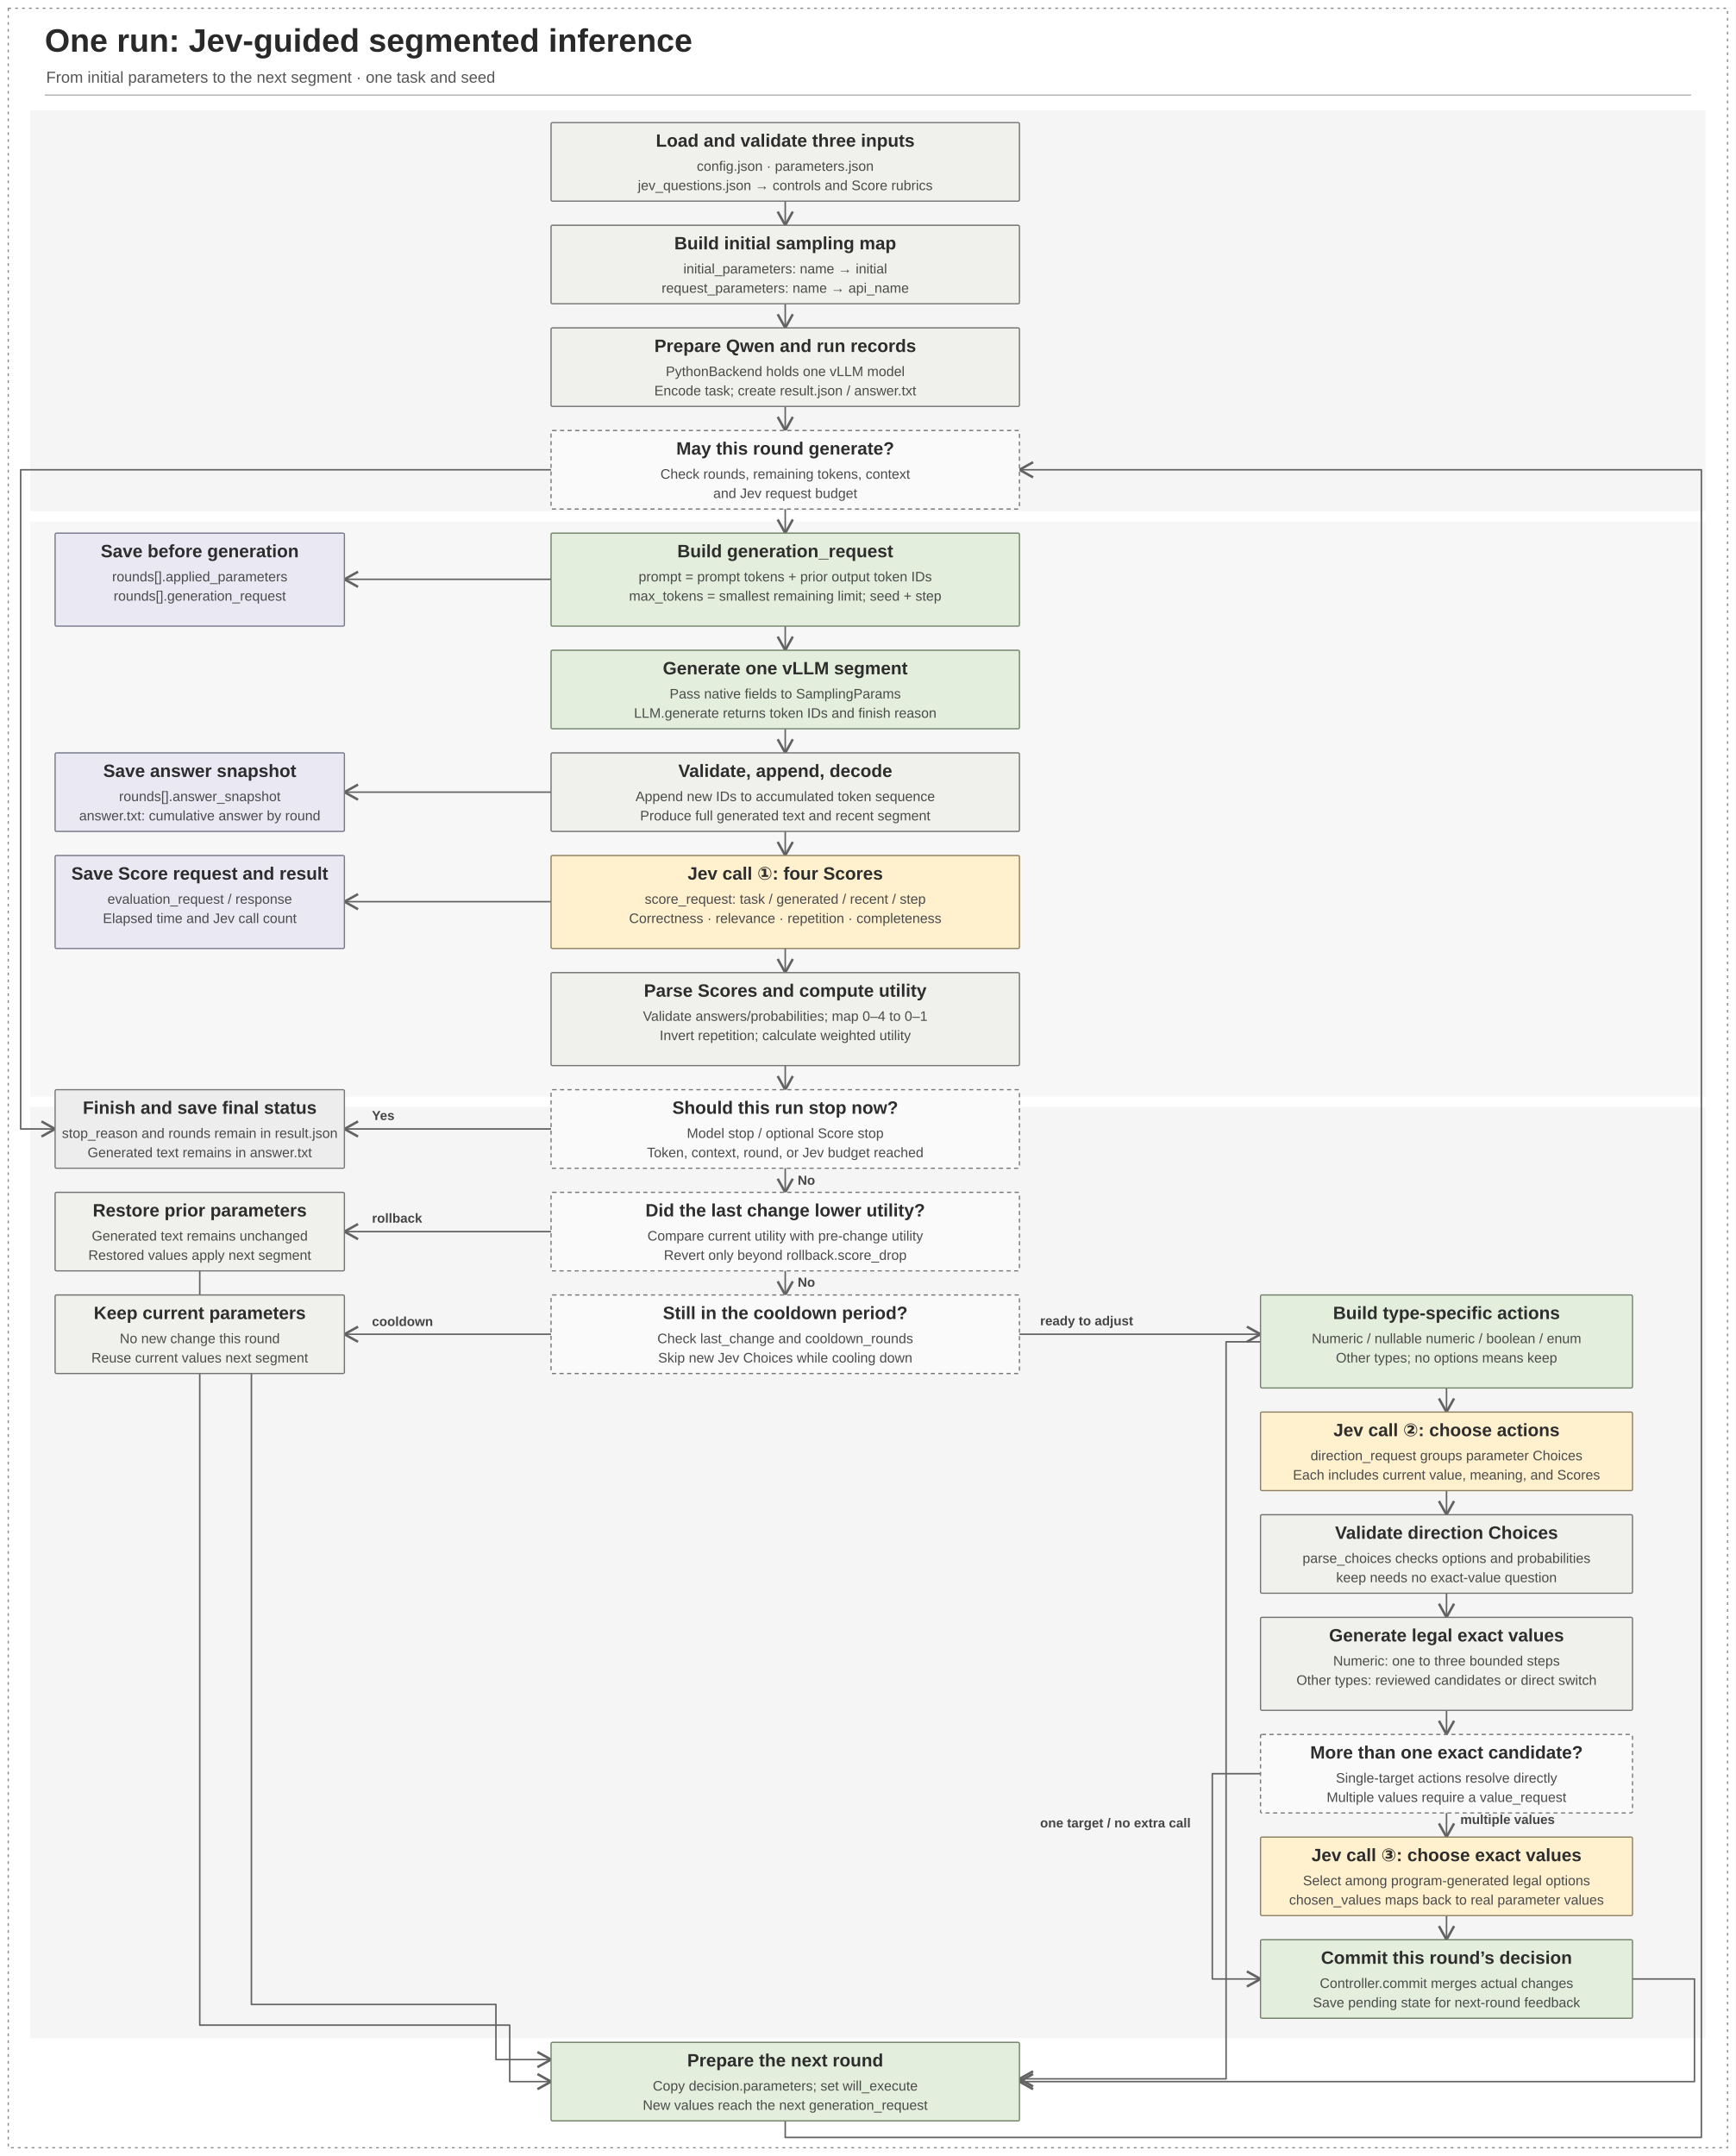
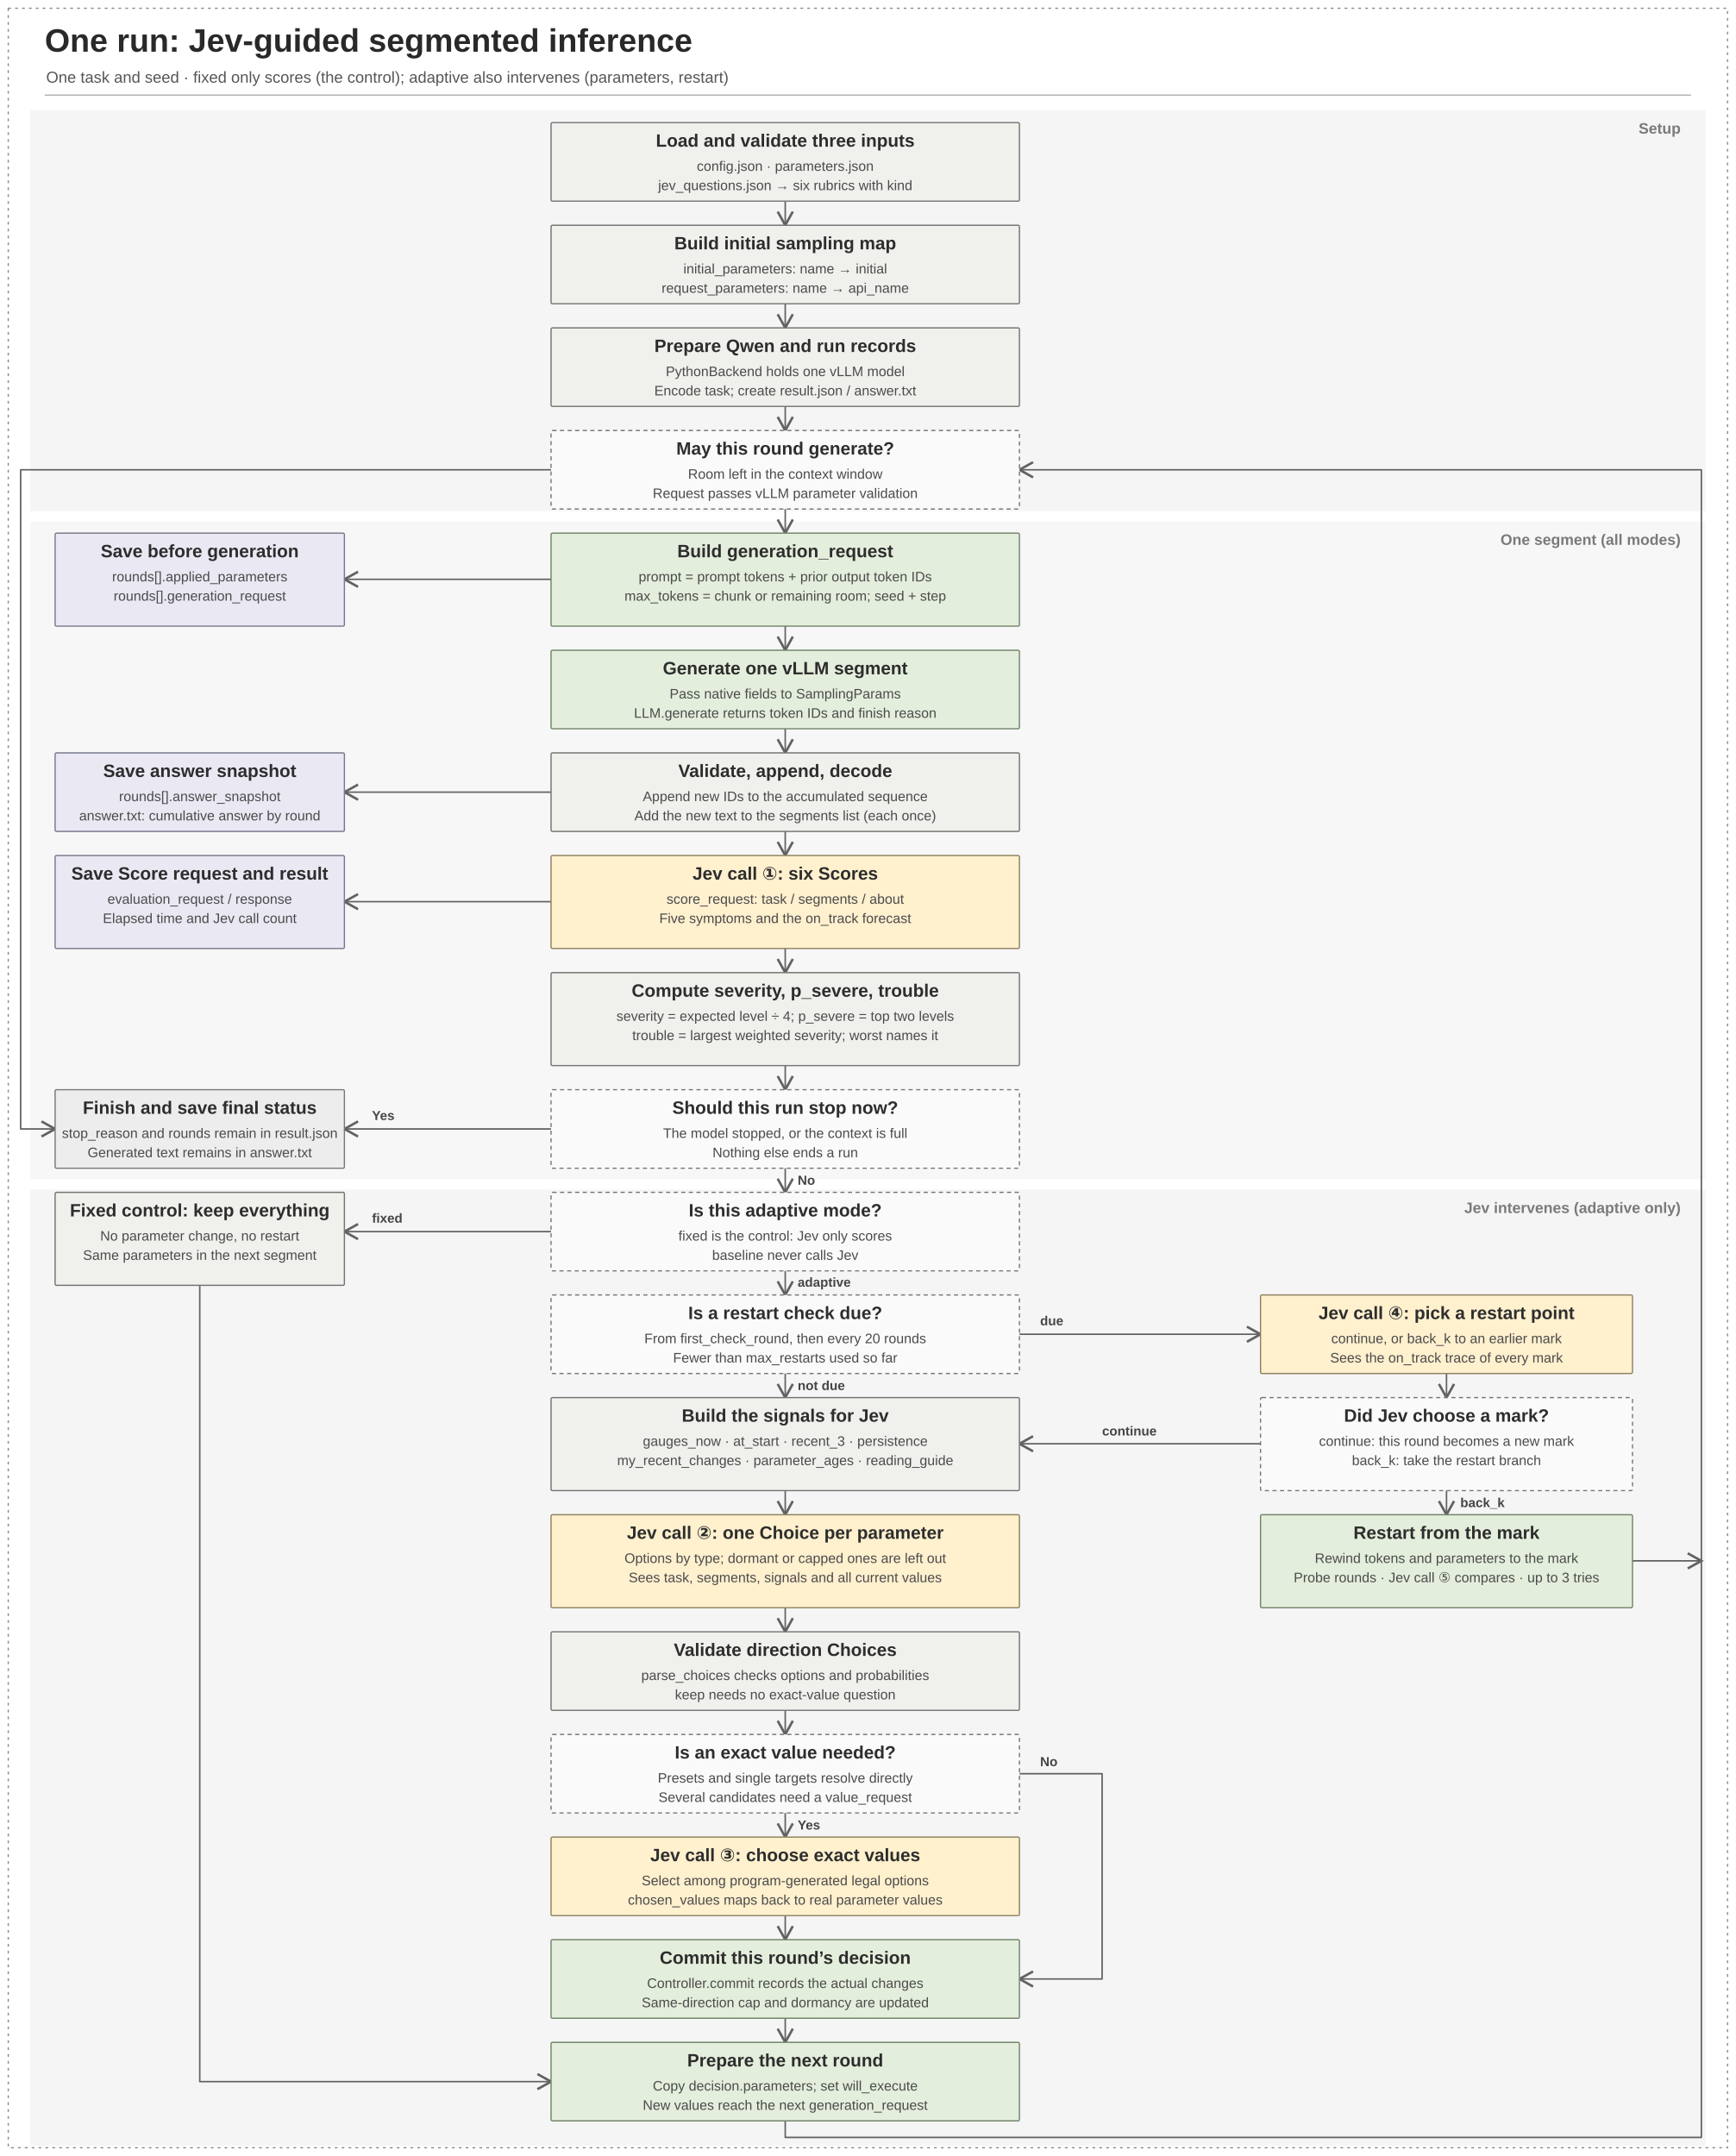
<svg xmlns="http://www.w3.org/2000/svg" viewBox="0 0 2520 3130" role="img" aria-labelledby="title desc">
  <defs>
    <marker id="arrowhead" markerWidth="12" markerHeight="12" refX="10" refY="6" orient="auto">
      <path d="M1 1 L10 6 L1 11" fill="none" stroke="#626262" stroke-width="1.6" />
    </marker>
  </defs>
  <style>
    .node{fill:#f0f0ec;stroke:#737373;stroke-width:1.8}
    .node.emphasis{fill:#e4eedc;stroke:#718369}
    .node.jev{fill:#fff0ce;stroke:#8e805f}
    .node.decision{fill:#fafafa;stroke:#777;stroke-dasharray:6 5}
    .node.record{fill:#e9e8f3;stroke:#77788a}.node.finish{fill:#ededed;stroke:#777}
    .node-title{fill:#2d2d2d;font:700 26px Arial,'Microsoft YaHei',sans-serif}
    .node-detail{fill:#4b4b4b;font:20px Arial,'Microsoft YaHei',sans-serif}
    .edge{fill:none;stroke:#626262;stroke-width:2.2;stroke-linejoin:round;stroke-linecap:round}
    .edge.record,.edge.branch,.edge.bypass,.edge.loop{stroke:#626262}
+     .zone{fill:#7a7a7a;font:700 22px Arial,'Microsoft YaHei',sans-serif}
    .edge-label{fill:#454545;font:700 19px Arial,'Microsoft YaHei',sans-serif}
  </style>
  <rect width="2520" height="3130" fill="#fff" />
  <rect x="12" y="12" width="2496" height="3106" fill="none" stroke="#8a8a8a" stroke-width="1.8" stroke-dasharray="4 6" />
  <rect x="44" y="160" width="2432" height="582" fill="#f5f5f5" />
-   <rect x="44" y="757" width="2432" height="835" fill="#f7f7f7" />
-   <rect x="44" y="1607" width="2432" height="1352" fill="#f5f5f5" />
+   <rect x="44" y="757" width="2432" height="955" fill="#f7f7f7" />
+   <rect x="44" y="1727" width="2432" height="1388" fill="#f5f5f5" />
  <text x="65" y="75" fill="#292929" font-family="Arial,'Microsoft YaHei',sans-serif" font-size="47" font-weight="700">One run: Jev-guided segmented inference</text>
-   <text x="67" y="120" fill="#555" font-family="Arial,'Microsoft YaHei',sans-serif" font-size="23">From initial parameters to the next segment · one task and seed</text>
+   <text x="67" y="120" fill="#555" font-family="Arial,'Microsoft YaHei',sans-serif" font-size="23">One task and seed · fixed only scores (the control); adaptive also intervenes (parameters, restart)</text>
  <path d="M65 138 H2455" stroke="#a0a0a0" stroke-width="1.5" />
  <g transform="translate(0,-120)">
    <path d="M1140 412 V447" class="edge " marker-end="url(#arrowhead)" />
    <path d="M1140 561 V596" class="edge " marker-end="url(#arrowhead)" />
    <path d="M1140 710 V745" class="edge " marker-end="url(#arrowhead)" />
    <path d="M1140 859 V894" class="edge " marker-end="url(#arrowhead)" />
    <path d="M1140 1029 V1064" class="edge " marker-end="url(#arrowhead)" />
    <path d="M800 802 H30 V1759 H80" class="edge branch" marker-end="url(#arrowhead)" />
    <path d="M800 961 H500" class="edge record" marker-end="url(#arrowhead)" />
    <path d="M1140 1178 V1213" class="edge " marker-end="url(#arrowhead)" />
    <path d="M800 1270 H500" class="edge record" marker-end="url(#arrowhead)" />
    <path d="M1140 1327 V1362" class="edge " marker-end="url(#arrowhead)" />
    <path d="M800 1429 H500" class="edge record" marker-end="url(#arrowhead)" />
    <path d="M1140 1497 V1532" class="edge " marker-end="url(#arrowhead)" />
    <path d="M1140 1667 V1702" class="edge " marker-end="url(#arrowhead)" />
    <path d="M800 1759 H500" class="edge branch" marker-end="url(#arrowhead)" />
    <path d="M1140 1816 V1851" class="edge " marker-end="url(#arrowhead)" />
    <path d="M800 1908 H500" class="edge branch" marker-end="url(#arrowhead)" />
    <path d="M1140 1965 V2000" class="edge " marker-end="url(#arrowhead)" />
-     <path d="M800 2057 H500" class="edge branch" marker-end="url(#arrowhead)" />
    <path d="M1480 2057 H1830" class="edge branch" marker-end="url(#arrowhead)" />
-     <path d="M2100 2135 V2170" class="edge " marker-end="url(#arrowhead)" />
-     <path d="M2100 2284 V2319" class="edge " marker-end="url(#arrowhead)" />
-     <path d="M2100 2433 V2468" class="edge " marker-end="url(#arrowhead)" />
-     <path d="M2100 2603 V2638" class="edge " marker-end="url(#arrowhead)" />
-     <path d="M2100 2752 V2787" class="edge " marker-end="url(#arrowhead)" />
-     <path d="M2100 2901 V2936" class="edge " marker-end="url(#arrowhead)" />
-     <path d="M1830 2695 H1760 V2993 H1830" class="edge bypass" marker-end="url(#arrowhead)" />
-     <path d="M1830 2068 H1780 V3138 H1480" class="edge bypass" marker-end="url(#arrowhead)" />
-     <path d="M2370 2993 H2460 V3142 H1480" class="edge branch" marker-end="url(#arrowhead)" />
-     <path d="M290 1965 V3060 H740 V3142 H800" class="edge branch" marker-end="url(#arrowhead)" />
-     <path d="M365 2114 V3030 H720 V3110 H800" class="edge branch" marker-end="url(#arrowhead)" />
+     <path d="M1140 2114 V2149" class="edge " marker-end="url(#arrowhead)" />
+     <path d="M2100 2114 V2149" class="edge " marker-end="url(#arrowhead)" />
+     <path d="M1830 2216 H1480" class="edge branch" marker-end="url(#arrowhead)" />
+     <path d="M2100 2284 V2319" class="edge branch" marker-end="url(#arrowhead)" />
+     <path d="M1140 2284 V2319" class="edge " marker-end="url(#arrowhead)" />
+     <path d="M1140 2454 V2489" class="edge " marker-end="url(#arrowhead)" />
+     <path d="M1140 2603 V2638" class="edge " marker-end="url(#arrowhead)" />
+     <path d="M1140 2752 V2787" class="edge " marker-end="url(#arrowhead)" />
+     <path d="M1140 2901 V2936" class="edge " marker-end="url(#arrowhead)" />
+     <path d="M1140 3050 V3085" class="edge " marker-end="url(#arrowhead)" />
+     <path d="M1480 2695 H1600 V2993 H1480" class="edge bypass" marker-end="url(#arrowhead)" />
+     <path d="M290 1986 V3142 H800" class="edge branch" marker-end="url(#arrowhead)" />
+     <path d="M2370 2386 H2470" class="edge loop" marker-end="url(#arrowhead)" />
    <path d="M1140 3199 V3223 H2470 V802 H1480" class="edge loop" marker-end="url(#arrowhead)" />
    <g>
      <rect x="800" y="298" width="680" height="114" rx="2" class="node normal" />
      <text x="1140" y="333" text-anchor="middle" class="node-title">Load and validate three inputs</text>
      <text x="1140" y="368" text-anchor="middle" class="node-detail">config.json · parameters.json</text>
-       <text x="1140" y="396" text-anchor="middle" class="node-detail">jev_questions.json → controls and Score rubrics</text>
+       <text x="1140" y="396" text-anchor="middle" class="node-detail">jev_questions.json → six rubrics with kind</text>
    </g>
    <g>
      <rect x="800" y="447" width="680" height="114" rx="2" class="node normal" />
      <text x="1140" y="482" text-anchor="middle" class="node-title">Build initial sampling map</text>
      <text x="1140" y="517" text-anchor="middle" class="node-detail">initial_parameters: name → initial</text>
      <text x="1140" y="545" text-anchor="middle" class="node-detail">request_parameters: name → api_name</text>
    </g>
    <g>
      <rect x="800" y="596" width="680" height="114" rx="2" class="node normal" />
      <text x="1140" y="631" text-anchor="middle" class="node-title">Prepare Qwen and run records</text>
      <text x="1140" y="666" text-anchor="middle" class="node-detail">PythonBackend holds one vLLM model</text>
      <text x="1140" y="694" text-anchor="middle" class="node-detail">Encode task; create result.json / answer.txt</text>
    </g>
    <g>
      <rect x="800" y="745" width="680" height="114" rx="2" class="node decision" />
      <text x="1140" y="780" text-anchor="middle" class="node-title">May this round generate?</text>
-       <text x="1140" y="815" text-anchor="middle" class="node-detail">Check rounds, remaining tokens, context</text>
-       <text x="1140" y="843" text-anchor="middle" class="node-detail">and Jev request budget</text>
+       <text x="1140" y="815" text-anchor="middle" class="node-detail">Room left in the context window</text>
+       <text x="1140" y="843" text-anchor="middle" class="node-detail">Request passes vLLM parameter validation</text>
    </g>
    <g>
      <rect x="800" y="894" width="680" height="135" rx="2" class="node emphasis" />
      <text x="1140" y="929" text-anchor="middle" class="node-title">Build generation_request</text>
      <text x="1140" y="964" text-anchor="middle" class="node-detail">prompt = prompt tokens + prior output token IDs</text>
-       <text x="1140" y="992" text-anchor="middle" class="node-detail">max_tokens = smallest remaining limit; seed + step</text>
+       <text x="1140" y="992" text-anchor="middle" class="node-detail">max_tokens = chunk or remaining room; seed + step</text>
    </g>
    <g>
      <rect x="80" y="894" width="420" height="135" rx="2" class="node record" />
      <text x="290" y="929" text-anchor="middle" class="node-title">Save before generation</text>
      <text x="290" y="964" text-anchor="middle" class="node-detail">rounds[].applied_parameters</text>
      <text x="290" y="992" text-anchor="middle" class="node-detail">rounds[].generation_request</text>
    </g>
    <g>
      <rect x="800" y="1064" width="680" height="114" rx="2" class="node emphasis" />
      <text x="1140" y="1099" text-anchor="middle" class="node-title">Generate one vLLM segment</text>
      <text x="1140" y="1134" text-anchor="middle" class="node-detail">Pass native fields to SamplingParams</text>
      <text x="1140" y="1162" text-anchor="middle" class="node-detail">LLM.generate returns token IDs and finish reason</text>
    </g>
    <g>
      <rect x="800" y="1213" width="680" height="114" rx="2" class="node normal" />
      <text x="1140" y="1248" text-anchor="middle" class="node-title">Validate, append, decode</text>
-       <text x="1140" y="1283" text-anchor="middle" class="node-detail">Append new IDs to accumulated token sequence</text>
-       <text x="1140" y="1311" text-anchor="middle" class="node-detail">Produce full generated text and recent segment</text>
+       <text x="1140" y="1283" text-anchor="middle" class="node-detail">Append new IDs to the accumulated sequence</text>
+       <text x="1140" y="1311" text-anchor="middle" class="node-detail">Add the new text to the segments list (each once)</text>
    </g>
    <g>
      <rect x="80" y="1213" width="420" height="114" rx="2" class="node record" />
      <text x="290" y="1248" text-anchor="middle" class="node-title">Save answer snapshot</text>
      <text x="290" y="1283" text-anchor="middle" class="node-detail">rounds[].answer_snapshot</text>
      <text x="290" y="1311" text-anchor="middle" class="node-detail">answer.txt: cumulative answer by round</text>
    </g>
    <g>
      <rect x="800" y="1362" width="680" height="135" rx="2" class="node jev" />
-       <text x="1140" y="1397" text-anchor="middle" class="node-title">Jev call ①: four Scores</text>
-       <text x="1140" y="1432" text-anchor="middle" class="node-detail">score_request: task / generated / recent / step</text>
-       <text x="1140" y="1460" text-anchor="middle" class="node-detail">Correctness · relevance · repetition · completeness</text>
+       <text x="1140" y="1397" text-anchor="middle" class="node-title">Jev call ①: six Scores</text>
+       <text x="1140" y="1432" text-anchor="middle" class="node-detail">score_request: task / segments / about</text>
+       <text x="1140" y="1460" text-anchor="middle" class="node-detail">Five symptoms and the on_track forecast</text>
    </g>
    <g>
      <rect x="80" y="1362" width="420" height="135" rx="2" class="node record" />
      <text x="290" y="1397" text-anchor="middle" class="node-title">Save Score request and result</text>
      <text x="290" y="1432" text-anchor="middle" class="node-detail">evaluation_request / response</text>
      <text x="290" y="1460" text-anchor="middle" class="node-detail">Elapsed time and Jev call count</text>
    </g>
    <g>
      <rect x="800" y="1532" width="680" height="135" rx="2" class="node normal" />
-       <text x="1140" y="1567" text-anchor="middle" class="node-title">Parse Scores and compute utility</text>
-       <text x="1140" y="1602" text-anchor="middle" class="node-detail">Validate answers/probabilities; map 0–4 to 0–1</text>
-       <text x="1140" y="1630" text-anchor="middle" class="node-detail">Invert repetition; calculate weighted utility</text>
+       <text x="1140" y="1567" text-anchor="middle" class="node-title">Compute severity, p_severe, trouble</text>
+       <text x="1140" y="1602" text-anchor="middle" class="node-detail">severity = expected level ÷ 4; p_severe = top two levels</text>
+       <text x="1140" y="1630" text-anchor="middle" class="node-detail">trouble = largest weighted severity; worst names it</text>
    </g>
    <g>
      <rect x="800" y="1702" width="680" height="114" rx="2" class="node decision" />
      <text x="1140" y="1737" text-anchor="middle" class="node-title">Should this run stop now?</text>
-       <text x="1140" y="1772" text-anchor="middle" class="node-detail">Model stop / optional Score stop</text>
-       <text x="1140" y="1800" text-anchor="middle" class="node-detail">Token, context, round, or Jev budget reached</text>
+       <text x="1140" y="1772" text-anchor="middle" class="node-detail">The model stopped, or the context is full</text>
+       <text x="1140" y="1800" text-anchor="middle" class="node-detail">Nothing else ends a run</text>
    </g>
    <g>
      <rect x="80" y="1702" width="420" height="114" rx="2" class="node finish" />
      <text x="290" y="1737" text-anchor="middle" class="node-title">Finish and save final status</text>
      <text x="290" y="1772" text-anchor="middle" class="node-detail">stop_reason and rounds remain in result.json</text>
      <text x="290" y="1800" text-anchor="middle" class="node-detail">Generated text remains in answer.txt</text>
    </g>
    <g>
      <rect x="800" y="1851" width="680" height="114" rx="2" class="node decision" />
-       <text x="1140" y="1886" text-anchor="middle" class="node-title">Did the last change lower utility?</text>
-       <text x="1140" y="1921" text-anchor="middle" class="node-detail">Compare current utility with pre-change utility</text>
-       <text x="1140" y="1949" text-anchor="middle" class="node-detail">Revert only beyond rollback.score_drop</text>
-     </g>
-     <g>
-       <rect x="80" y="1851" width="420" height="114" rx="2" class="node normal" />
-       <text x="290" y="1886" text-anchor="middle" class="node-title">Restore prior parameters</text>
-       <text x="290" y="1921" text-anchor="middle" class="node-detail">Generated text remains unchanged</text>
-       <text x="290" y="1949" text-anchor="middle" class="node-detail">Restored values apply next segment</text>
+       <text x="1140" y="1886" text-anchor="middle" class="node-title">Is this adaptive mode?</text>
+       <text x="1140" y="1921" text-anchor="middle" class="node-detail">fixed is the control: Jev only scores</text>
+       <text x="1140" y="1949" text-anchor="middle" class="node-detail">baseline never calls Jev</text>
+     </g>
+     <g>
+       <rect x="80" y="1851" width="420" height="135" rx="2" class="node normal" />
+       <text x="290" y="1886" text-anchor="middle" class="node-title">Fixed control: keep everything</text>
+       <text x="290" y="1921" text-anchor="middle" class="node-detail">No parameter change, no restart</text>
+       <text x="290" y="1949" text-anchor="middle" class="node-detail">Same parameters in the next segment</text>
    </g>
    <g>
      <rect x="800" y="2000" width="680" height="114" rx="2" class="node decision" />
-       <text x="1140" y="2035" text-anchor="middle" class="node-title">Still in the cooldown period?</text>
-       <text x="1140" y="2070" text-anchor="middle" class="node-detail">Check last_change and cooldown_rounds</text>
-       <text x="1140" y="2098" text-anchor="middle" class="node-detail">Skip new Jev Choices while cooling down</text>
-     </g>
-     <g>
-       <rect x="80" y="2000" width="420" height="114" rx="2" class="node normal" />
-       <text x="290" y="2035" text-anchor="middle" class="node-title">Keep current parameters</text>
-       <text x="290" y="2070" text-anchor="middle" class="node-detail">No new change this round</text>
-       <text x="290" y="2098" text-anchor="middle" class="node-detail">Reuse current values next segment</text>
-     </g>
-     <g>
-       <rect x="1830" y="2000" width="540" height="135" rx="2" class="node emphasis" />
-       <text x="2100" y="2035" text-anchor="middle" class="node-title">Build type-specific actions</text>
-       <text x="2100" y="2070" text-anchor="middle" class="node-detail">Numeric / nullable numeric / boolean / enum</text>
-       <text x="2100" y="2098" text-anchor="middle" class="node-detail">Other types; no options means keep</text>
-     </g>
-     <g>
-       <rect x="1830" y="2170" width="540" height="114" rx="2" class="node jev" />
-       <text x="2100" y="2205" text-anchor="middle" class="node-title">Jev call ②: choose actions</text>
-       <text x="2100" y="2240" text-anchor="middle" class="node-detail">direction_request groups parameter Choices</text>
-       <text x="2100" y="2268" text-anchor="middle" class="node-detail">Each includes current value, meaning, and Scores</text>
-     </g>
-     <g>
-       <rect x="1830" y="2319" width="540" height="114" rx="2" class="node normal" />
-       <text x="2100" y="2354" text-anchor="middle" class="node-title">Validate direction Choices</text>
-       <text x="2100" y="2389" text-anchor="middle" class="node-detail">parse_choices checks options and probabilities</text>
-       <text x="2100" y="2417" text-anchor="middle" class="node-detail">keep needs no exact-value question</text>
-     </g>
-     <g>
-       <rect x="1830" y="2468" width="540" height="135" rx="2" class="node normal" />
-       <text x="2100" y="2503" text-anchor="middle" class="node-title">Generate legal exact values</text>
-       <text x="2100" y="2538" text-anchor="middle" class="node-detail">Numeric: one to three bounded steps</text>
-       <text x="2100" y="2566" text-anchor="middle" class="node-detail">Other types: reviewed candidates or direct switch</text>
-     </g>
-     <g>
-       <rect x="1830" y="2638" width="540" height="114" rx="2" class="node decision" />
-       <text x="2100" y="2673" text-anchor="middle" class="node-title">More than one exact candidate?</text>
-       <text x="2100" y="2708" text-anchor="middle" class="node-detail">Single-target actions resolve directly</text>
-       <text x="2100" y="2736" text-anchor="middle" class="node-detail">Multiple values require a value_request</text>
-     </g>
-     <g>
-       <rect x="1830" y="2787" width="540" height="114" rx="2" class="node jev" />
-       <text x="2100" y="2822" text-anchor="middle" class="node-title">Jev call ③: choose exact values</text>
-       <text x="2100" y="2857" text-anchor="middle" class="node-detail">Select among program-generated legal options</text>
-       <text x="2100" y="2885" text-anchor="middle" class="node-detail">chosen_values maps back to real parameter values</text>
-     </g>
-     <g>
-       <rect x="1830" y="2936" width="540" height="114" rx="2" class="node emphasis" />
-       <text x="2100" y="2971" text-anchor="middle" class="node-title">Commit this round’s decision</text>
-       <text x="2100" y="3006" text-anchor="middle" class="node-detail">Controller.commit merges actual changes</text>
-       <text x="2100" y="3034" text-anchor="middle" class="node-detail">Save pending state for next-round feedback</text>
+       <text x="1140" y="2035" text-anchor="middle" class="node-title">Is a restart check due?</text>
+       <text x="1140" y="2070" text-anchor="middle" class="node-detail">From first_check_round, then every 20 rounds</text>
+       <text x="1140" y="2098" text-anchor="middle" class="node-detail">Fewer than max_restarts used so far</text>
+     </g>
+     <g>
+       <rect x="1830" y="2000" width="540" height="114" rx="2" class="node jev" />
+       <text x="2100" y="2035" text-anchor="middle" class="node-title">Jev call ④: pick a restart point</text>
+       <text x="2100" y="2070" text-anchor="middle" class="node-detail">continue, or back_k to an earlier mark</text>
+       <text x="2100" y="2098" text-anchor="middle" class="node-detail">Sees the on_track trace of every mark</text>
+     </g>
+     <g>
+       <rect x="800" y="2149" width="680" height="135" rx="2" class="node normal" />
+       <text x="1140" y="2184" text-anchor="middle" class="node-title">Build the signals for Jev</text>
+       <text x="1140" y="2219" text-anchor="middle" class="node-detail">gauges_now · at_start · recent_3 · persistence</text>
+       <text x="1140" y="2247" text-anchor="middle" class="node-detail">my_recent_changes · parameter_ages · reading_guide</text>
+     </g>
+     <g>
+       <rect x="1830" y="2149" width="540" height="135" rx="2" class="node decision" />
+       <text x="2100" y="2184" text-anchor="middle" class="node-title">Did Jev choose a mark?</text>
+       <text x="2100" y="2219" text-anchor="middle" class="node-detail">continue: this round becomes a new mark</text>
+       <text x="2100" y="2247" text-anchor="middle" class="node-detail">back_k: take the restart branch</text>
+     </g>
+     <g>
+       <rect x="800" y="2319" width="680" height="135" rx="2" class="node jev" />
+       <text x="1140" y="2354" text-anchor="middle" class="node-title">Jev call ②: one Choice per parameter</text>
+       <text x="1140" y="2389" text-anchor="middle" class="node-detail">Options by type; dormant or capped ones are left out</text>
+       <text x="1140" y="2417" text-anchor="middle" class="node-detail">Sees task, segments, signals and all current values</text>
+     </g>
+     <g>
+       <rect x="1830" y="2319" width="540" height="135" rx="2" class="node emphasis" />
+       <text x="2100" y="2354" text-anchor="middle" class="node-title">Restart from the mark</text>
+       <text x="2100" y="2389" text-anchor="middle" class="node-detail">Rewind tokens and parameters to the mark</text>
+       <text x="2100" y="2417" text-anchor="middle" class="node-detail">Probe rounds · Jev call ⑤ compares · up to 3 tries</text>
+     </g>
+     <g>
+       <rect x="800" y="2489" width="680" height="114" rx="2" class="node normal" />
+       <text x="1140" y="2524" text-anchor="middle" class="node-title">Validate direction Choices</text>
+       <text x="1140" y="2559" text-anchor="middle" class="node-detail">parse_choices checks options and probabilities</text>
+       <text x="1140" y="2587" text-anchor="middle" class="node-detail">keep needs no exact-value question</text>
+     </g>
+     <g>
+       <rect x="800" y="2638" width="680" height="114" rx="2" class="node decision" />
+       <text x="1140" y="2673" text-anchor="middle" class="node-title">Is an exact value needed?</text>
+       <text x="1140" y="2708" text-anchor="middle" class="node-detail">Presets and single targets resolve directly</text>
+       <text x="1140" y="2736" text-anchor="middle" class="node-detail">Several candidates need a value_request</text>
+     </g>
+     <g>
+       <rect x="800" y="2787" width="680" height="114" rx="2" class="node jev" />
+       <text x="1140" y="2822" text-anchor="middle" class="node-title">Jev call ③: choose exact values</text>
+       <text x="1140" y="2857" text-anchor="middle" class="node-detail">Select among program-generated legal options</text>
+       <text x="1140" y="2885" text-anchor="middle" class="node-detail">chosen_values maps back to real parameter values</text>
+     </g>
+     <g>
+       <rect x="800" y="2936" width="680" height="114" rx="2" class="node emphasis" />
+       <text x="1140" y="2971" text-anchor="middle" class="node-title">Commit this round’s decision</text>
+       <text x="1140" y="3006" text-anchor="middle" class="node-detail">Controller.commit records the actual changes</text>
+       <text x="1140" y="3034" text-anchor="middle" class="node-detail">Same-direction cap and dormancy are updated</text>
    </g>
    <g>
      <rect x="800" y="3085" width="680" height="114" rx="2" class="node emphasis" />
      <text x="1140" y="3120" text-anchor="middle" class="node-title">Prepare the next round</text>
      <text x="1140" y="3155" text-anchor="middle" class="node-detail">Copy decision.parameters; set will_execute</text>
      <text x="1140" y="3183" text-anchor="middle" class="node-detail">New values reach the next generation_request</text>
    </g>
    <text x="540" y="1746" class="edge-label">Yes</text>
    <text x="1158" y="1840" class="edge-label">No</text>
-     <text x="540" y="1895" class="edge-label">rollback</text>
-     <text x="1158" y="1988" class="edge-label">No</text>
-     <text x="540" y="2045" class="edge-label">cooldown</text>
-     <text x="1510" y="2044" class="edge-label">ready to adjust</text>
-     <text x="2120" y="2768" class="edge-label">multiple values</text>
-     <text x="1510" y="2773" class="edge-label">one target / no extra call</text>
+     <text x="540" y="1895" class="edge-label">fixed</text>
+     <text x="1158" y="1988" class="edge-label">adaptive</text>
+     <text x="1510" y="2044" class="edge-label">due</text>
+     <text x="1158" y="2138" class="edge-label">not due</text>
+     <text x="1600" y="2204" class="edge-label">continue</text>
+     <text x="2120" y="2308" class="edge-label">back_k</text>
+     <text x="1510" y="2684" class="edge-label">No</text>
+     <text x="1158" y="2776" class="edge-label">Yes</text>
  </g>
+   <text x="2440" y="194" text-anchor="end" class="zone">Setup</text>
+   <text x="2440" y="791" text-anchor="end" class="zone">One segment (all modes)</text>
+   <text x="2440" y="1761" text-anchor="end" class="zone">Jev intervenes (adaptive only)</text>
</svg>
